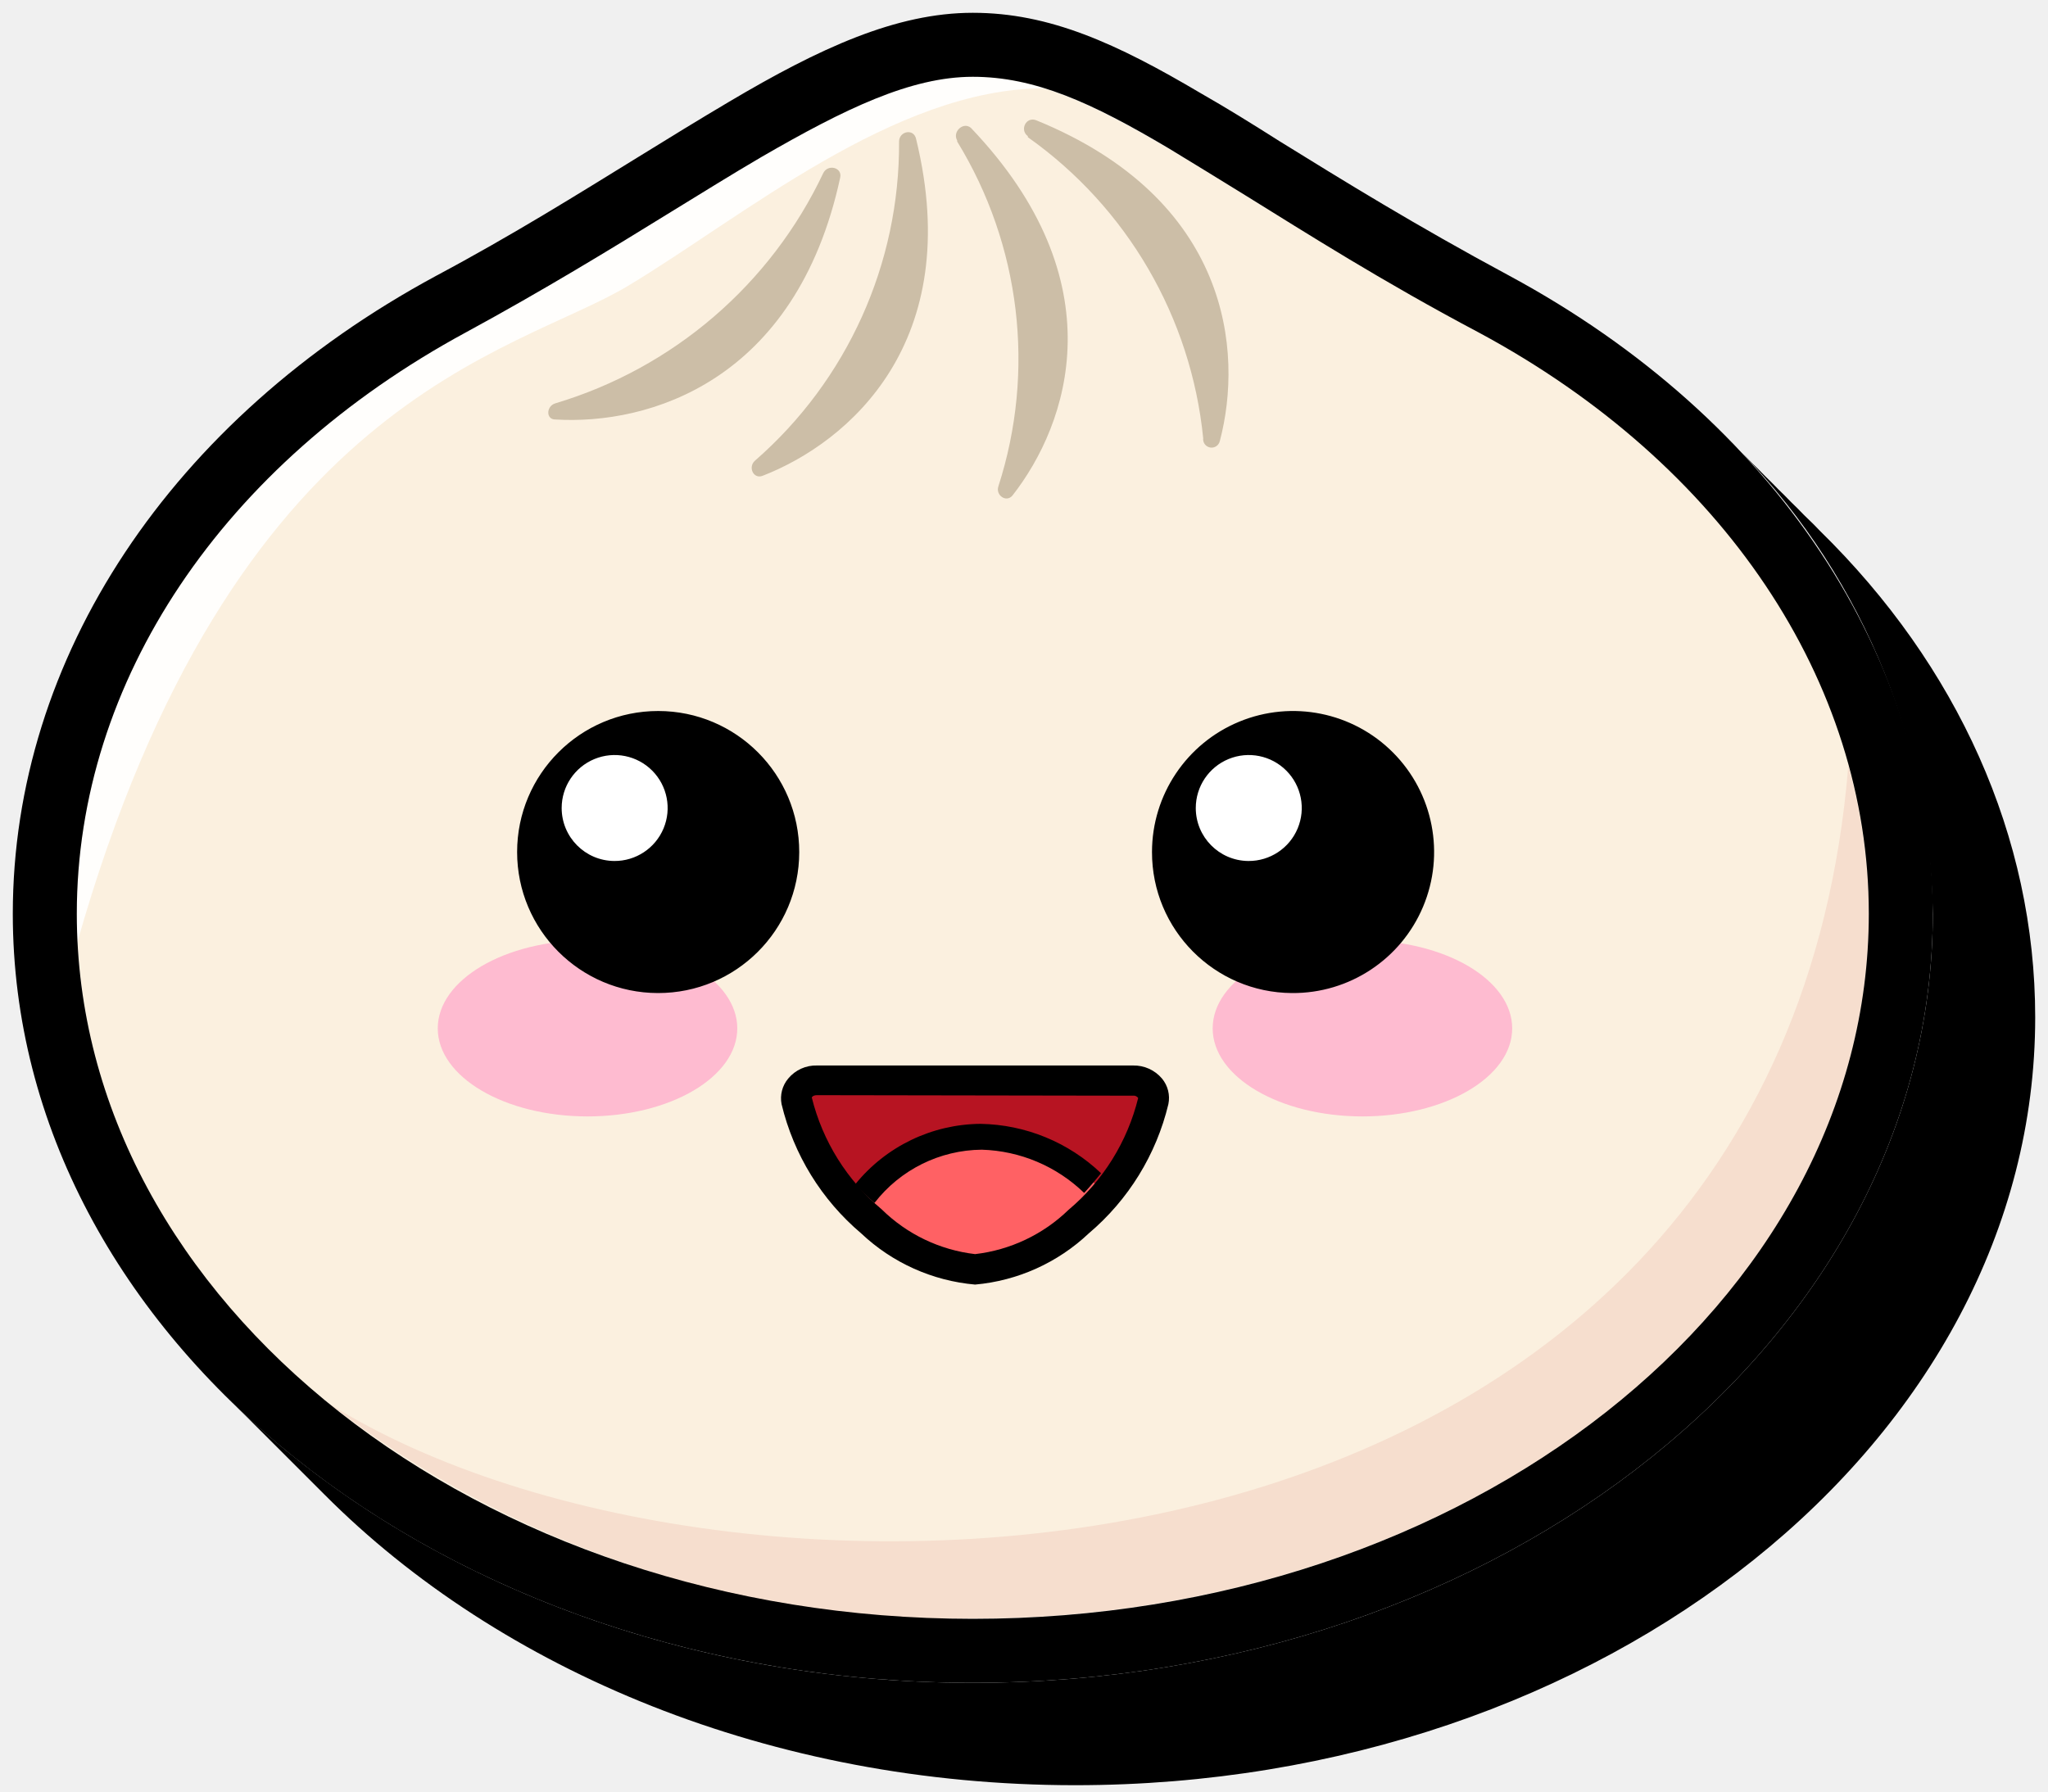
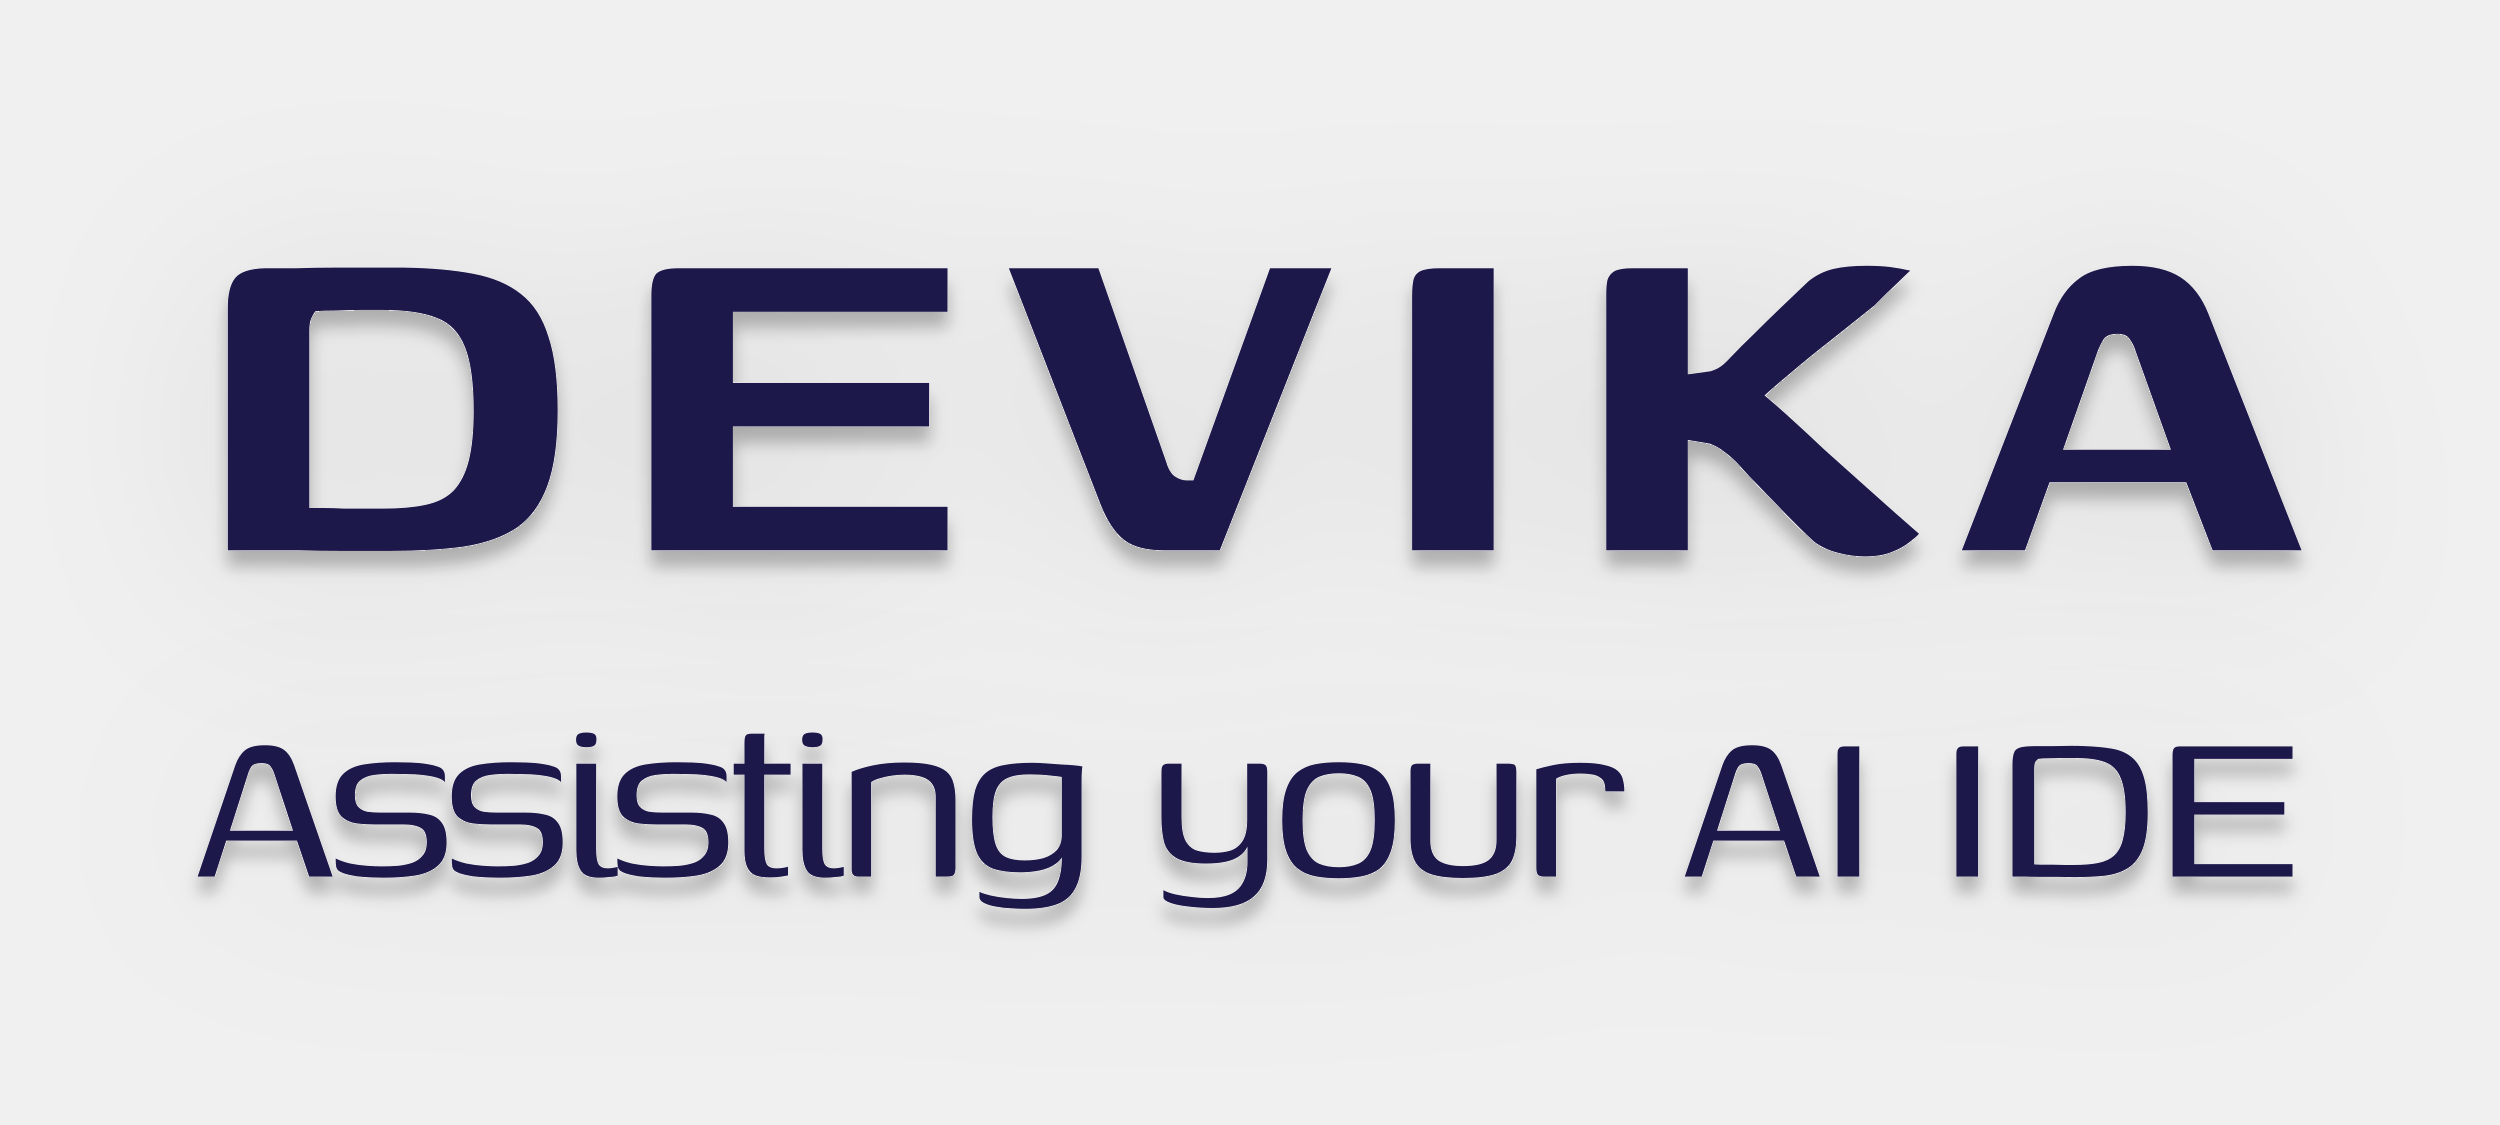
- <svg xmlns="http://www.w3.org/2000/svg" id="Bun" viewBox="0 0 80 70">
-   <path id="Shadow" d="M71.09,20.74c-.16-.17-.33-.34-.5-.5s-.33-.34-.5-.5-.33-.34-.5-.5-.33-.34-.5-.5-.33-.34-.5-.5-.33-.34-.5-.5-.33-.34-.5-.5A26.46,26.46,0,0,1,75.5,35.7c0,16.57-16.82,30.05-37.5,30.05-11.58,0-21.94-4.23-28.83-10.86l.5.5.5.5.5.5.5.5.5.5.5.5.5.5C19.55,65.3,30.14,69.75,42,69.75c20.68,0,37.5-13.48,37.5-30C79.5,32.69,76.46,26,71.09,20.74Z" />
-   <g id="Body">
-     <path id="Background" d="M73,35.7c0,15.21-15.67,27.54-35,27.54S3,50.91,3,35.7C3,26.27,9,17.94,18.22,13S33.18,3,38,3s8.94,4.13,19.78,10C67,17.94,73,26.27,73,35.7Z" style="fill:#fbf0df" />
-     <path id="Bottom_Shadow" data-name="Bottom Shadow" d="M73,35.7a21.67,21.67,0,0,0-.8-5.78c-2.73,33.3-43.35,34.9-59.32,24.94A40,40,0,0,0,38,63.24C57.3,63.24,73,50.89,73,35.7Z" style="fill:#f6dece" />
-     <path id="Light_Shine" data-name="Light Shine" d="M24.53,11.17C29,8.49,34.94,3.46,40.78,3.45A9.29,9.29,0,0,0,38,3c-2.42,0-5,1.25-8.25,3.13-1.13.66-2.3,1.39-3.54,2.15-2.33,1.44-5,3.07-8,4.7C8.69,18.13,3,26.62,3,35.7c0,.4,0,.8,0,1.19C9.06,15.48,20.07,13.85,24.53,11.17Z" style="fill:#fffefc" />
-     <path id="Top" d="M35.12,5.53A16.41,16.41,0,0,1,29.49,18c-.28.25-.06.73.3.59,3.37-1.31,7.92-5.23,6-13.14C35.71,5,35.12,5.12,35.12,5.53Zm2.27,0A16.24,16.24,0,0,1,39,19c-.12.35.31.65.55.36C41.74,16.56,43.65,11,37.93,5,37.64,4.74,37.19,5.14,37.39,5.49Zm2.76-.17A16.42,16.42,0,0,1,47,17.12a.33.33,0,0,0,.65.11c.92-3.49.4-9.44-7.17-12.53C40.08,4.54,39.82,5.08,40.15,5.32ZM21.69,15.76a16.94,16.94,0,0,0,10.47-9c.18-.36.75-.22.66.18-1.73,8-7.52,9.67-11.12,9.45C21.32,16.4,21.33,15.87,21.69,15.76Z" style="fill:#ccbea7;fill-rule:evenodd" />
-     <path id="Outline" d="M38,65.75C17.32,65.75.5,52.27.5,35.7c0-10,6.18-19.33,16.53-24.92,3-1.6,5.57-3.21,7.86-4.62,1.26-.78,2.45-1.51,3.6-2.19C32,1.89,35,.5,38,.5s5.62,1.2,8.9,3.14c1,.57,2,1.19,3.07,1.87,2.49,1.54,5.3,3.28,9,5.27C69.32,16.37,75.5,25.69,75.5,35.7,75.5,52.27,58.68,65.75,38,65.75ZM38,3c-2.42,0-5,1.25-8.25,3.13-1.13.66-2.3,1.39-3.54,2.15-2.33,1.44-5,3.07-8,4.7C8.69,18.13,3,26.62,3,35.7,3,50.89,18.7,63.25,38,63.25S73,50.89,73,35.7C73,26.62,67.31,18.13,57.78,13,54,11,51.05,9.12,48.66,7.64c-1.09-.67-2.09-1.29-3-1.84C42.63,4,40.42,3,38,3Z" />
+ <svg xmlns="http://www.w3.org/2000/svg" width="636" height="286" viewBox="0 0 636 286" fill="none">
+   <g filter="url(#filter0_dd_1506_73)">
+     <path d="M141.875 104.432C141.875 112.44 140.991 118.836 139.223 123.62C137.455 128.404 134.803 131.992 131.267 134.384C127.731 136.672 123.259 138.232 117.851 139.064C112.547 139.792 106.307 140.156 99.131 140.156C94.971 140.156 90.915 140.156 86.963 140.156C83.115 140.156 79.423 140.104 75.887 140C72.351 140 69.023 140 65.903 140C62.887 140 60.235 140 57.947 140V78.38C57.947 74.844 58.571 72.296 59.819 70.736C61.067 69.176 63.615 68.344 67.463 68.24C69.855 68.24 72.559 68.24 75.575 68.24C78.591 68.136 81.659 68.084 84.779 68.084C88.003 68.084 91.175 68.084 94.295 68.084C97.519 68.084 100.379 68.084 102.875 68.084C109.635 68.188 115.459 68.708 120.347 69.644C125.339 70.58 129.395 72.296 132.515 74.792C135.739 77.288 138.079 80.928 139.535 85.712C141.095 90.392 141.875 96.632 141.875 104.432ZM78.695 129.236C79.631 129.236 80.879 129.236 82.439 129.236C84.103 129.236 85.819 129.288 87.587 129.392C89.459 129.392 91.279 129.392 93.047 129.392C94.815 129.392 96.271 129.392 97.415 129.392C101.679 129.392 105.267 129.08 108.179 128.456C111.195 127.832 113.587 126.636 115.355 124.868C117.123 122.996 118.423 120.448 119.255 117.224C120.087 113.896 120.503 109.684 120.503 104.588C120.503 97.412 119.775 92.004 118.319 88.364C116.863 84.62 114.471 82.124 111.143 80.876C107.815 79.524 103.187 78.848 97.259 78.848C95.907 78.848 94.139 78.848 91.955 78.848C89.771 78.848 87.639 78.9 85.559 79.004C83.479 79.004 81.711 79.056 80.255 79.16C79.839 79.68 79.475 80.304 79.163 81.032C78.851 81.656 78.695 82.748 78.695 84.308V129.236ZM165.703 140V75.26C165.703 72.452 166.119 70.58 166.951 69.644C167.887 68.708 169.811 68.24 172.723 68.24H241.051V79.316H186.451V97.412H236.371V108.488H186.451V128.924H241.051V140H165.703ZM296.117 140C291.645 140 288.265 139.116 285.977 137.348C283.689 135.58 281.713 132.616 280.049 128.456L256.649 68.24H279.425L296.585 117.224C297.105 119.096 297.833 120.396 298.769 121.124C299.809 121.852 300.849 122.216 301.889 122.216H303.605L323.105 68.24H338.705L310.313 140H296.117ZM359.241 140C359.241 129.184 359.241 118.42 359.241 107.708C359.241 96.892 359.241 86.076 359.241 75.26C359.241 73.7 359.345 72.4 359.553 71.36C359.761 70.32 360.333 69.54 361.269 69.02C362.309 68.5 363.973 68.24 366.261 68.24H379.989V140H359.241ZM474.619 141.56C472.123 141.56 469.783 141.248 467.599 140.624C465.415 140.104 463.387 139.168 461.515 137.816C460.891 137.192 459.903 136.256 458.551 135.008C457.303 133.76 455.899 132.356 454.339 130.796C452.779 129.132 451.167 127.468 449.503 125.804C447.943 124.14 446.487 122.632 445.135 121.28C443.783 119.824 442.691 118.628 441.859 117.692C440.611 116.444 439.519 115.508 438.583 114.884C437.751 114.156 436.555 113.48 434.995 112.856L429.379 111.92V140H408.631V74.792C408.631 73.336 408.735 72.14 408.943 71.204C409.255 70.268 409.827 69.54 410.659 69.02C411.595 68.5 413.155 68.24 415.339 68.24C417.731 68.24 420.071 68.24 422.359 68.24C424.751 68.24 427.091 68.24 429.379 68.24C429.379 69.8 429.379 71.776 429.379 74.168C429.379 76.56 429.379 79.108 429.379 81.812C429.379 84.516 429.379 87.064 429.379 89.456C429.379 91.848 429.379 93.772 429.379 95.228L435.151 94.448C436.191 94.136 437.075 93.72 437.803 93.2C438.531 92.68 439.363 91.9 440.299 90.86C441.963 89.092 443.939 87.116 446.227 84.932C448.515 82.644 450.907 80.304 453.403 77.912C455.899 75.52 458.135 73.388 460.111 71.516C462.087 69.956 464.219 68.916 466.507 68.396C468.795 67.876 471.551 67.616 474.775 67.616C477.167 67.616 479.195 67.72 480.859 67.928C482.523 68.136 484.239 68.448 486.007 68.864C485.799 68.968 485.123 69.592 483.979 70.736C482.835 71.88 481.535 73.128 480.079 74.48C478.727 75.832 477.635 76.924 476.803 77.756C473.371 80.46 469.783 83.32 466.039 86.336C462.295 89.248 458.655 92.212 455.119 95.228C451.583 98.14 448.411 100.948 445.603 103.652L445.915 98.192C448.203 99.96 450.907 102.248 454.027 105.056C457.147 107.864 460.579 111.036 464.323 114.572C468.171 118.004 472.123 121.54 476.179 125.18C480.235 128.82 484.239 132.356 488.191 135.788C487.775 136.308 486.943 137.036 485.695 137.972C484.551 138.908 483.043 139.74 481.171 140.468C479.299 141.196 477.115 141.56 474.619 141.56ZM499.09 140L522.49 79.784C523.946 75.936 526.078 72.972 528.886 70.892C531.694 68.708 536.218 67.616 542.458 67.616C547.658 67.616 551.766 68.604 554.782 70.58C557.798 72.556 560.138 75.624 561.802 79.784L585.514 140H562.894L556.186 122.684H521.398L515.158 140H499.09ZM524.83 114.416H552.286L543.238 89.144C542.926 88.104 542.458 87.168 541.834 86.336C541.314 85.4 540.274 84.932 538.714 84.932C536.946 84.932 535.75 85.4 535.126 86.336C534.606 87.168 534.138 88.104 533.722 89.144L524.83 114.416Z" fill="#1d184a" />
  </g>
-   <g id="Mouth">
-     <g id="Background-2" data-name="Background">
-       <path d="M45.05,43a8.93,8.93,0,0,1-2.92,4.71,6.81,6.81,0,0,1-4,1.88A6.84,6.84,0,0,1,34,47.71,8.93,8.93,0,0,1,31.12,43a.72.72,0,0,1,.8-.81H44.26A.72.72,0,0,1,45.05,43Z" style="fill:#b71422" />
-     </g>
-     <g id="Tongue">
-       <path id="Background-3" data-name="Background" d="M34,47.79a6.91,6.91,0,0,0,4.12,1.9,6.91,6.91,0,0,0,4.11-1.9,10.63,10.63,0,0,0,1-1.07,6.83,6.83,0,0,0-4.9-2.31,6.15,6.15,0,0,0-5,2.78C33.56,47.4,33.76,47.6,34,47.79Z" style="fill:#ff6164" />
-       <path id="Outline-2" data-name="Outline" d="M34.16,47a5.36,5.36,0,0,1,4.19-2.08,6,6,0,0,1,4,1.69c.23-.25.45-.51.66-.77a7,7,0,0,0-4.71-1.93,6.36,6.36,0,0,0-4.89,2.36A9.53,9.53,0,0,0,34.16,47Z" />
-     </g>
-     <path id="Outline-3" data-name="Outline" d="M38.09,50.19a7.42,7.42,0,0,1-4.45-2,9.52,9.52,0,0,1-3.11-5.05,1.2,1.2,0,0,1,.26-1,1.41,1.41,0,0,1,1.13-.51H44.26a1.44,1.44,0,0,1,1.13.51,1.19,1.19,0,0,1,.25,1h0a9.52,9.52,0,0,1-3.11,5.05A7.42,7.42,0,0,1,38.09,50.19Zm-6.17-7.4c-.16,0-.2.07-.21.09a8.29,8.29,0,0,0,2.73,4.37A6.23,6.23,0,0,0,38.09,49a6.28,6.28,0,0,0,3.65-1.73,8.3,8.3,0,0,0,2.72-4.37.21.21,0,0,0-.2-.09Z" />
+   <g filter="url(#filter1_dd_1506_73)">
+     <path d="M50.278 223L59.854 194.704C60.43 193.072 61.222 191.824 62.23 190.96C63.238 190.048 64.966 189.592 67.414 189.592C69.622 189.592 71.254 190 72.31 190.816C73.366 191.632 74.206 192.928 74.83 194.704L84.622 223H78.646L75.55 213.856H57.55L54.598 223H50.278ZM58.486 211.336H74.542L69.79 196.864C69.55 196.144 69.238 195.52 68.854 194.992C68.47 194.416 67.702 194.128 66.55 194.128C65.254 194.128 64.39 194.416 63.958 194.992C63.574 195.568 63.286 196.192 63.094 196.864L58.486 211.336ZM97.558 223.288C96.742 223.288 95.71 223.264 94.462 223.216C93.262 223.168 92.014 223.072 90.718 222.928C89.47 222.736 88.342 222.472 87.334 222.136C86.854 221.944 86.47 221.752 86.182 221.56C85.894 221.368 85.678 221.032 85.534 220.552C85.438 220.072 85.39 219.352 85.39 218.392C86.446 218.92 87.694 219.352 89.134 219.688C90.574 219.976 92.014 220.168 93.454 220.264C94.894 220.36 96.094 220.408 97.054 220.408C98.494 220.408 99.886 220.36 101.23 220.264C102.622 220.12 103.87 219.856 104.974 219.472C106.078 219.04 106.942 218.416 107.566 217.6C108.238 216.784 108.574 215.704 108.574 214.36C108.574 212.392 108.07 211.144 107.062 210.616C106.054 210.04 104.686 209.752 102.958 209.752H95.686C93.91 209.752 92.23 209.656 90.646 209.464C89.11 209.224 87.838 208.624 86.83 207.664C85.87 206.656 85.39 204.976 85.39 202.624C85.39 200.08 86.014 198.184 87.262 196.936C88.51 195.688 90.262 194.872 92.518 194.488C94.822 194.104 97.486 193.912 100.51 193.912C101.614 193.912 102.934 193.936 104.47 193.984C106.006 194.032 107.47 194.176 108.862 194.416C109.822 194.56 110.614 194.752 111.238 194.992C111.91 195.184 112.39 195.472 112.678 195.856C113.014 196.24 113.182 196.792 113.182 197.512V198.952C112.75 198.472 112.03 198.088 111.022 197.8C110.014 197.512 108.838 197.296 107.494 197.152C106.198 197.008 104.854 196.936 103.462 196.936C102.07 196.888 100.774 196.864 99.574 196.864C98.038 196.864 96.55 196.96 95.11 197.152C93.67 197.344 92.494 197.824 91.582 198.592C90.718 199.312 90.286 200.56 90.286 202.336C90.286 203.68 90.574 204.664 91.15 205.288C91.726 205.912 92.494 206.32 93.454 206.512C94.462 206.656 95.59 206.728 96.838 206.728H104.254C106.078 206.728 107.686 206.896 109.078 207.232C110.518 207.52 111.622 208.216 112.39 209.32C113.206 210.376 113.614 212.056 113.614 214.36C113.614 216.904 112.918 218.824 111.526 220.12C110.134 221.416 108.214 222.28 105.766 222.712C103.366 223.096 100.63 223.288 97.558 223.288ZM127.092 223.288C126.276 223.288 125.244 223.264 123.996 223.216C122.796 223.168 121.548 223.072 120.252 222.928C119.004 222.736 117.876 222.472 116.868 222.136C116.388 221.944 116.004 221.752 115.716 221.56C115.428 221.368 115.212 221.032 115.068 220.552C114.972 220.072 114.924 219.352 114.924 218.392C115.98 218.92 117.228 219.352 118.668 219.688C120.108 219.976 121.548 220.168 122.988 220.264C124.428 220.36 125.628 220.408 126.588 220.408C128.028 220.408 129.42 220.36 130.764 220.264C132.156 220.12 133.404 219.856 134.508 219.472C135.612 219.04 136.476 218.416 137.1 217.6C137.772 216.784 138.108 215.704 138.108 214.36C138.108 212.392 137.604 211.144 136.596 210.616C135.588 210.04 134.22 209.752 132.492 209.752H125.22C123.444 209.752 121.764 209.656 120.18 209.464C118.644 209.224 117.372 208.624 116.364 207.664C115.404 206.656 114.924 204.976 114.924 202.624C114.924 200.08 115.548 198.184 116.796 196.936C118.044 195.688 119.796 194.872 122.052 194.488C124.356 194.104 127.02 193.912 130.044 193.912C131.148 193.912 132.468 193.936 134.004 193.984C135.54 194.032 137.004 194.176 138.396 194.416C139.356 194.56 140.148 194.752 140.772 194.992C141.444 195.184 141.924 195.472 142.212 195.856C142.548 196.24 142.716 196.792 142.716 197.512V198.952C142.284 198.472 141.564 198.088 140.556 197.8C139.548 197.512 138.372 197.296 137.028 197.152C135.732 197.008 134.388 196.936 132.996 196.936C131.604 196.888 130.308 196.864 129.108 196.864C127.572 196.864 126.084 196.96 124.644 197.152C123.204 197.344 122.028 197.824 121.116 198.592C120.252 199.312 119.82 200.56 119.82 202.336C119.82 203.68 120.108 204.664 120.684 205.288C121.26 205.912 122.028 206.32 122.988 206.512C123.996 206.656 125.124 206.728 126.372 206.728H133.788C135.612 206.728 137.22 206.896 138.612 207.232C140.052 207.52 141.156 208.216 141.924 209.32C142.74 210.376 143.148 212.056 143.148 214.36C143.148 216.904 142.452 218.824 141.06 220.12C139.668 221.416 137.748 222.28 135.3 222.712C132.9 223.096 130.164 223.288 127.092 223.288ZM152.306 223.288C150.05 223.288 148.538 222.688 147.77 221.488C147.002 220.288 146.618 218.536 146.618 216.232V194.272H151.658V215.944C151.658 217.912 151.874 219.232 152.306 219.904C152.738 220.576 153.506 220.912 154.61 220.912C154.994 220.912 155.474 220.864 156.05 220.768C156.626 220.672 156.986 220.6 157.13 220.552V222.784C156.986 222.832 156.698 222.904 156.266 223C155.882 223.048 155.354 223.096 154.682 223.144C154.058 223.24 153.266 223.288 152.306 223.288ZM149.21 190.096C148.394 190.096 147.746 189.976 147.266 189.736C146.786 189.496 146.546 188.992 146.546 188.224C146.546 187.456 146.762 186.952 147.194 186.712C147.674 186.472 148.322 186.352 149.138 186.352C150.05 186.352 150.722 186.472 151.154 186.712C151.586 186.952 151.778 187.456 151.73 188.224C151.73 188.992 151.514 189.496 151.082 189.736C150.65 189.976 150.026 190.096 149.21 190.096ZM169.215 223.288C168.399 223.288 167.367 223.264 166.119 223.216C164.919 223.168 163.671 223.072 162.375 222.928C161.127 222.736 159.999 222.472 158.991 222.136C158.511 221.944 158.127 221.752 157.839 221.56C157.551 221.368 157.335 221.032 157.191 220.552C157.095 220.072 157.047 219.352 157.047 218.392C158.103 218.92 159.351 219.352 160.791 219.688C162.231 219.976 163.671 220.168 165.111 220.264C166.551 220.36 167.751 220.408 168.711 220.408C170.151 220.408 171.543 220.36 172.887 220.264C174.279 220.12 175.527 219.856 176.631 219.472C177.735 219.04 178.599 218.416 179.223 217.6C179.895 216.784 180.231 215.704 180.231 214.36C180.231 212.392 179.727 211.144 178.719 210.616C177.711 210.04 176.343 209.752 174.615 209.752H167.343C165.567 209.752 163.887 209.656 162.303 209.464C160.767 209.224 159.495 208.624 158.487 207.664C157.527 206.656 157.047 204.976 157.047 202.624C157.047 200.08 157.671 198.184 158.919 196.936C160.167 195.688 161.919 194.872 164.175 194.488C166.479 194.104 169.143 193.912 172.167 193.912C173.271 193.912 174.591 193.936 176.127 193.984C177.663 194.032 179.127 194.176 180.519 194.416C181.479 194.56 182.271 194.752 182.895 194.992C183.567 195.184 184.047 195.472 184.335 195.856C184.671 196.24 184.839 196.792 184.839 197.512V198.952C184.407 198.472 183.687 198.088 182.679 197.8C181.671 197.512 180.495 197.296 179.151 197.152C177.855 197.008 176.511 196.936 175.119 196.936C173.727 196.888 172.431 196.864 171.231 196.864C169.695 196.864 168.207 196.96 166.767 197.152C165.327 197.344 164.151 197.824 163.239 198.592C162.375 199.312 161.943 200.56 161.943 202.336C161.943 203.68 162.231 204.664 162.807 205.288C163.383 205.912 164.151 206.32 165.111 206.512C166.119 206.656 167.247 206.728 168.495 206.728H175.911C177.735 206.728 179.343 206.896 180.735 207.232C182.175 207.52 183.279 208.216 184.047 209.32C184.863 210.376 185.271 212.056 185.271 214.36C185.271 216.904 184.575 218.824 183.183 220.12C181.791 221.416 179.871 222.28 177.423 222.712C175.023 223.096 172.287 223.288 169.215 223.288ZM195.869 223.216C194.237 223.216 192.965 223.024 192.053 222.64C191.141 222.208 190.469 221.488 190.037 220.48C189.605 219.472 189.389 218.104 189.389 216.376V197.08H186.653V194.272H189.389V189.088C189.389 188.368 189.437 187.84 189.533 187.504C189.677 187.12 189.893 186.88 190.181 186.784C190.469 186.688 190.877 186.64 191.405 186.64H194.501C194.501 186.736 194.477 186.952 194.429 187.288C194.429 187.576 194.429 188.008 194.429 188.584V194.272H201.125V197.08H194.429V215.8C194.429 217.672 194.621 218.992 195.005 219.76C195.389 220.528 196.253 220.912 197.597 220.912C198.125 220.912 198.677 220.864 199.253 220.768C199.829 220.672 200.237 220.576 200.477 220.48V222.712C200.189 222.76 199.637 222.856 198.821 223C198.005 223.144 197.021 223.216 195.869 223.216ZM209.83 223.288C207.574 223.288 206.062 222.688 205.294 221.488C204.526 220.288 204.142 218.536 204.142 216.232V194.272H209.182V215.944C209.182 217.912 209.398 219.232 209.83 219.904C210.262 220.576 211.03 220.912 212.134 220.912C212.518 220.912 212.998 220.864 213.574 220.768C214.15 220.672 214.51 220.6 214.654 220.552V222.784C214.51 222.832 214.222 222.904 213.79 223C213.406 223.048 212.878 223.096 212.206 223.144C211.582 223.24 210.79 223.288 209.83 223.288ZM206.734 190.096C205.918 190.096 205.27 189.976 204.79 189.736C204.31 189.496 204.07 188.992 204.07 188.224C204.07 187.456 204.286 186.952 204.718 186.712C205.198 186.472 205.846 186.352 206.662 186.352C207.574 186.352 208.246 186.472 208.678 186.712C209.11 186.952 209.302 187.456 209.254 188.224C209.254 188.992 209.038 189.496 208.606 189.736C208.174 189.976 207.55 190.096 206.734 190.096ZM218.315 223C217.211 223 216.659 222.424 216.659 221.272V196.36C218.051 195.736 219.875 195.184 222.131 194.704C224.435 194.224 227.075 193.984 230.051 193.984C232.835 193.984 235.091 194.176 236.819 194.56C238.547 194.944 239.867 195.52 240.779 196.288C241.691 197.056 242.291 198.064 242.579 199.312C242.915 200.512 243.083 201.976 243.083 203.704V220.84C243.083 221.368 243.011 221.8 242.867 222.136C242.771 222.472 242.555 222.712 242.219 222.856C241.931 222.952 241.475 223 240.851 223H238.043V202.696C238.043 200.776 237.419 199.36 236.171 198.448C234.923 197.536 232.883 197.08 230.051 197.08C229.139 197.08 228.131 197.152 227.027 197.296C225.971 197.44 224.963 197.656 224.003 197.944C223.043 198.184 222.251 198.52 221.627 198.952V223H218.315ZM260.683 231.208C259.627 231.208 258.427 231.16 257.083 231.064C255.787 231.016 254.539 230.872 253.339 230.632C252.139 230.44 251.131 230.128 250.315 229.696C249.547 229.312 249.163 228.808 249.163 228.184C249.163 227.992 249.163 227.752 249.163 227.464C249.163 227.176 249.163 226.984 249.163 226.888C249.835 227.224 250.795 227.536 252.043 227.824C253.339 228.112 254.707 228.328 256.147 228.472C257.587 228.616 258.835 228.688 259.891 228.688C262.675 228.688 264.835 228.28 266.371 227.464C267.907 226.648 268.939 225.28 269.467 223.36C270.043 221.488 270.259 218.992 270.115 215.872H271.195C270.715 217.504 269.899 218.752 268.747 219.616C267.595 220.48 266.227 221.08 264.643 221.416C263.059 221.752 261.355 221.92 259.531 221.92C256.747 221.92 254.443 221.608 252.619 220.984C250.795 220.312 249.451 219.016 248.587 217.096C247.723 215.128 247.291 212.248 247.291 208.456C247.291 205.384 247.555 202.912 248.083 201.04C248.659 199.12 249.547 197.656 250.747 196.648C251.947 195.64 253.507 194.968 255.427 194.632C257.395 194.248 259.771 194.056 262.555 194.056C263.611 194.056 264.787 194.104 266.083 194.2C267.379 194.296 268.675 194.392 269.971 194.488C271.267 194.536 272.395 194.608 273.355 194.704C274.363 194.8 275.035 194.896 275.371 194.992C275.323 195.136 275.275 195.544 275.227 196.216C275.179 196.84 275.155 197.584 275.155 198.448C275.155 199.264 275.155 200.056 275.155 200.824V217.888C275.155 221.248 274.651 223.888 273.643 225.808C272.683 227.776 271.147 229.168 269.035 229.984C266.923 230.8 264.139 231.208 260.683 231.208ZM260.683 218.896C262.459 218.896 264.043 218.704 265.435 218.32C266.827 217.888 267.955 217.216 268.819 216.304C269.683 215.344 270.115 214.072 270.115 212.488V197.656C269.683 197.56 268.699 197.44 267.163 197.296C265.627 197.104 263.851 197.008 261.835 197.008C259.483 197.008 257.635 197.32 256.291 197.944C254.947 198.52 253.963 199.6 253.339 201.184C252.763 202.72 252.475 204.952 252.475 207.88C252.475 210.856 252.739 213.16 253.267 214.792C253.795 216.376 254.659 217.456 255.859 218.032C257.059 218.608 258.667 218.896 260.683 218.896ZM308.572 230.992C306.412 230.992 304.372 230.872 302.452 230.632C300.532 230.44 298.972 230.128 297.772 229.696C296.572 229.264 295.972 228.784 295.972 228.256V226.456C296.74 226.888 297.748 227.248 298.996 227.536C300.292 227.824 301.66 228.04 303.1 228.184C304.54 228.376 305.932 228.472 307.276 228.472C309.58 228.472 311.452 228.16 312.892 227.536C314.38 226.912 315.484 225.904 316.204 224.512C316.972 223.12 317.356 221.368 317.356 219.256V215.368C316.924 216.328 316.228 217.144 315.268 217.816C314.308 218.488 313.108 218.968 311.668 219.256C310.276 219.544 308.644 219.688 306.772 219.688C303.364 219.688 300.844 219.208 299.212 218.248C297.628 217.288 296.596 215.92 296.116 214.144C295.684 212.368 295.468 210.304 295.468 207.952V197.08C295.468 196.36 295.492 195.808 295.54 195.424C295.636 194.992 295.804 194.704 296.044 194.56C296.332 194.368 296.788 194.272 297.412 194.272H300.58C300.58 195.52 300.58 196.72 300.58 197.872C300.58 198.976 300.58 200.08 300.58 201.184C300.58 202.24 300.58 203.32 300.58 204.424C300.58 205.528 300.58 206.704 300.58 207.952C300.58 210.688 300.94 212.704 301.66 214C302.428 215.296 303.436 216.112 304.684 216.448C305.98 216.784 307.396 216.952 308.932 216.952C310.468 216.952 311.86 216.76 313.108 216.376C314.356 215.944 315.364 215.128 316.132 213.928C316.9 212.728 317.284 210.928 317.284 208.528V194.272H320.38C321.1 194.272 321.604 194.392 321.892 194.632C322.228 194.824 322.396 195.424 322.396 196.432V218.68C322.396 222.952 321.268 226.072 319.012 228.04C316.804 230.008 313.324 230.992 308.572 230.992ZM340.59 223.432C338.382 223.432 336.39 223.264 334.614 222.928C332.886 222.592 331.374 221.92 330.078 220.912C328.83 219.904 327.87 218.416 327.198 216.448C326.526 214.48 326.19 211.888 326.19 208.672C326.19 205.456 326.526 202.864 327.198 200.896C327.87 198.928 328.83 197.44 330.078 196.432C331.374 195.424 332.886 194.752 334.614 194.416C336.39 194.08 338.382 193.912 340.59 193.912C342.75 193.912 344.694 194.08 346.422 194.416C348.198 194.752 349.71 195.424 350.958 196.432C352.206 197.44 353.166 198.928 353.838 200.896C354.51 202.864 354.846 205.456 354.846 208.672C354.846 211.936 354.51 214.552 353.838 216.52C353.166 218.488 352.206 219.976 350.958 220.984C349.71 221.944 348.198 222.592 346.422 222.928C344.694 223.264 342.75 223.432 340.59 223.432ZM340.59 220.624C342.51 220.624 344.142 220.336 345.486 219.76C346.878 219.184 347.934 218.056 348.654 216.376C349.374 214.696 349.734 212.128 349.734 208.672C349.734 205.216 349.374 202.648 348.654 200.968C347.934 199.288 346.878 198.16 345.486 197.584C344.142 197.008 342.51 196.72 340.59 196.72C338.67 196.72 337.014 197.008 335.622 197.584C334.278 198.16 333.222 199.288 332.454 200.968C331.734 202.648 331.374 205.216 331.374 208.672C331.374 212.128 331.734 214.696 332.454 216.376C333.222 218.056 334.278 219.184 335.622 219.76C337.014 220.336 338.67 220.624 340.59 220.624ZM363.87 194.272V213.784C363.87 216.184 364.542 217.888 365.886 218.896C367.278 219.856 369.39 220.336 372.222 220.336C375.246 220.336 377.406 219.832 378.702 218.824C380.046 217.768 380.718 216.088 380.718 213.784V194.272C380.766 194.272 380.91 194.272 381.15 194.272C381.438 194.272 381.726 194.272 382.014 194.272C382.35 194.272 382.662 194.272 382.95 194.272C383.238 194.272 383.43 194.272 383.526 194.272C384.102 194.272 384.558 194.32 384.894 194.416C385.23 194.464 385.446 194.632 385.542 194.92C385.686 195.208 385.758 195.688 385.758 196.36V212.848C385.758 215.248 385.398 217.24 384.678 218.824C383.958 220.36 382.614 221.512 380.646 222.28C378.678 223 375.846 223.36 372.15 223.36C368.79 223.36 366.126 223.048 364.158 222.424C362.238 221.8 360.87 220.744 360.054 219.256C359.238 217.768 358.83 215.752 358.83 213.208V196.36C358.83 195.544 358.95 194.992 359.19 194.704C359.478 194.416 360.006 194.272 360.774 194.272C361.302 194.272 361.806 194.272 362.286 194.272C362.814 194.272 363.342 194.272 363.87 194.272ZM395.88 223H392.712C392.088 223 391.608 222.856 391.272 222.568C390.984 222.232 390.84 221.632 390.84 220.768V195.712C391.896 195.376 393.336 195.016 395.16 194.632C397.032 194.248 399.336 194.056 402.072 194.056C404.664 194.056 406.704 194.248 408.192 194.632C409.728 194.968 410.832 195.448 411.504 196.072C412.224 196.696 412.68 197.464 412.872 198.376C413.112 199.24 413.232 200.224 413.232 201.328H408.408L408.336 200.32C408.288 199.216 407.928 198.424 407.256 197.944C406.584 197.416 405.792 197.104 404.88 197.008C403.968 196.864 403.056 196.792 402.144 196.792C400.752 196.792 399.504 196.912 398.4 197.152C397.344 197.392 396.504 197.704 395.88 198.088V223ZM428.601 223L438.177 194.704C438.753 193.072 439.545 191.824 440.553 190.96C441.561 190.048 443.289 189.592 445.737 189.592C447.945 189.592 449.577 190 450.633 190.816C451.689 191.632 452.529 192.928 453.153 194.704L462.945 223H456.969L453.873 213.856H435.873L432.921 223H428.601ZM436.809 211.336H452.865L448.113 196.864C447.873 196.144 447.561 195.52 447.177 194.992C446.793 194.416 446.025 194.128 444.873 194.128C443.577 194.128 442.713 194.416 442.281 194.992C441.897 195.568 441.609 196.192 441.417 196.864L436.809 211.336ZM467.458 223C467.458 217.864 467.458 212.728 467.458 207.592C467.458 202.456 467.458 197.32 467.458 192.184C467.458 191.656 467.482 191.248 467.53 190.96C467.626 190.624 467.794 190.36 468.034 190.168C468.322 189.976 468.778 189.88 469.402 189.88H473.002V223H467.458ZM497.698 223C497.698 217.864 497.698 212.728 497.698 207.592C497.698 202.456 497.698 197.32 497.698 192.184C497.698 191.656 497.722 191.248 497.77 190.96C497.866 190.624 498.034 190.36 498.274 190.168C498.562 189.976 499.018 189.88 499.642 189.88H503.242V223H497.698ZM546.382 206.728C546.382 210.664 545.95 213.76 545.086 216.016C544.222 218.224 542.974 219.832 541.342 220.84C539.758 221.848 537.79 222.496 535.438 222.784C533.134 223.024 530.518 223.144 527.59 223.144C526.198 223.144 524.734 223.12 523.198 223.072C521.71 223.072 520.222 223.072 518.734 223.072C517.294 223.072 515.974 223.048 514.774 223C513.622 223 512.686 223 511.966 223V194.488C511.966 192.952 512.158 191.824 512.542 191.104C512.974 190.384 514.054 189.976 515.782 189.88C516.55 189.832 517.558 189.808 518.806 189.808C520.054 189.808 521.374 189.808 522.766 189.808C524.206 189.76 525.598 189.736 526.942 189.736C528.286 189.736 529.414 189.76 530.326 189.808C532.966 189.904 535.27 190.12 537.238 190.456C539.254 190.792 540.934 191.512 542.278 192.616C543.67 193.72 544.702 195.4 545.374 197.656C546.046 199.864 546.382 202.888 546.382 206.728ZM517.51 219.904C517.846 219.904 518.446 219.928 519.31 219.976C520.222 219.976 521.206 219.976 522.262 219.976C523.318 219.976 524.326 220 525.286 220.048C526.294 220.048 527.062 220.048 527.59 220.048C530.038 220.048 532.102 219.88 533.782 219.544C535.462 219.208 536.806 218.584 537.814 217.672C538.87 216.712 539.614 215.368 540.046 213.64C540.526 211.864 540.766 209.56 540.766 206.728C540.766 202.888 540.358 199.984 539.542 198.016C538.774 196 537.454 194.632 535.582 193.912C533.758 193.192 531.19 192.832 527.878 192.832C527.206 192.832 526.246 192.832 524.998 192.832C523.798 192.832 522.598 192.856 521.398 192.904C520.198 192.904 519.262 192.952 518.59 193.048C518.254 193.24 517.99 193.504 517.798 193.84C517.606 194.128 517.51 194.728 517.51 195.64V219.904ZM552.688 223V192.184C552.688 191.32 552.808 190.72 553.048 190.384C553.288 190.048 553.816 189.88 554.632 189.88H583.216V193.048H558.232V204.064H581.128V207.232H558.232V219.832H583.216V223H552.688Z" fill="#1d184a" />
  </g>
-   <g id="Face">
-     <ellipse id="Right_Blush" data-name="Right Blush" cx="53.22" cy="40.18" rx="5.85" ry="3.44" style="fill:#febbd0" />
-     <ellipse id="Left_Bluch" data-name="Left Bluch" cx="22.95" cy="40.18" rx="5.85" ry="3.44" style="fill:#febbd0" />
-     <path id="Eyes" d="M25.7,38.8a5.51,5.51,0,1,0-5.5-5.51A5.51,5.51,0,0,0,25.7,38.8Zm24.77,0A5.51,5.51,0,1,0,45,33.29,5.5,5.5,0,0,0,50.47,38.8Z" style="fill-rule:evenodd" />
-     <path id="Iris" d="M24,33.64a2.07,2.07,0,1,0-2.06-2.07A2.07,2.07,0,0,0,24,33.64Zm24.77,0a2.07,2.07,0,1,0-2.06-2.07A2.07,2.07,0,0,0,48.75,33.64Z" style="fill:#fff;fill-rule:evenodd" />
-   </g>
+   <defs>
+     <filter id="filter0_dd_1506_73" x="7.947" y="21.616" width="627.566" height="173.944" filterUnits="userSpaceOnUse" color-interpolation-filters="sRGB">
+       <feFlood flood-opacity="0" result="BackgroundImageFix" />
+       <feColorMatrix in="SourceAlpha" type="matrix" values="0 0 0 0 0 0 0 0 0 0 0 0 0 0 0 0 0 0 127 0" result="hardAlpha" />
+       <feOffset dy="4" />
+       <feGaussianBlur stdDeviation="2" />
+       <feComposite in2="hardAlpha" operator="out" />
+       <feColorMatrix type="matrix" values="0 0 0 0 0 0 0 0 0 0 0 0 0 0 0 0 0 0 0.25 0" />
+       <feBlend mode="normal" in2="BackgroundImageFix" result="effect1_dropShadow_1506_73" />
+       <feColorMatrix in="SourceAlpha" type="matrix" values="0 0 0 0 0 0 0 0 0 0 0 0 0 0 0 0 0 0 127 0" result="hardAlpha" />
+       <feOffset dy="4" />
+       <feGaussianBlur stdDeviation="25" />
+       <feComposite in2="hardAlpha" operator="out" />
+       <feColorMatrix type="matrix" values="0 0 0 0 0 0 0 0 0 0 0 0 0 0 0 0 0 0 0.1 0" />
+       <feBlend mode="normal" in2="effect1_dropShadow_1506_73" result="effect2_dropShadow_1506_73" />
+       <feBlend mode="normal" in="SourceGraphic" in2="effect2_dropShadow_1506_73" result="shape" />
+     </filter>
+     <filter id="filter1_dd_1506_73" x="0.277" y="140.352" width="632.938" height="144.856" filterUnits="userSpaceOnUse" color-interpolation-filters="sRGB">
+       <feFlood flood-opacity="0" result="BackgroundImageFix" />
+       <feColorMatrix in="SourceAlpha" type="matrix" values="0 0 0 0 0 0 0 0 0 0 0 0 0 0 0 0 0 0 127 0" result="hardAlpha" />
+       <feOffset dy="4" />
+       <feGaussianBlur stdDeviation="2" />
+       <feComposite in2="hardAlpha" operator="out" />
+       <feColorMatrix type="matrix" values="0 0 0 0 0 0 0 0 0 0 0 0 0 0 0 0 0 0 0.25 0" />
+       <feBlend mode="normal" in2="BackgroundImageFix" result="effect1_dropShadow_1506_73" />
+       <feColorMatrix in="SourceAlpha" type="matrix" values="0 0 0 0 0 0 0 0 0 0 0 0 0 0 0 0 0 0 127 0" result="hardAlpha" />
+       <feOffset dy="4" />
+       <feGaussianBlur stdDeviation="25" />
+       <feComposite in2="hardAlpha" operator="out" />
+       <feColorMatrix type="matrix" values="0 0 0 0 0 0 0 0 0 0 0 0 0 0 0 0 0 0 0.1 0" />
+       <feBlend mode="normal" in2="effect1_dropShadow_1506_73" result="effect2_dropShadow_1506_73" />
+       <feBlend mode="normal" in="SourceGraphic" in2="effect2_dropShadow_1506_73" result="shape" />
+     </filter>
+   </defs>
</svg>
